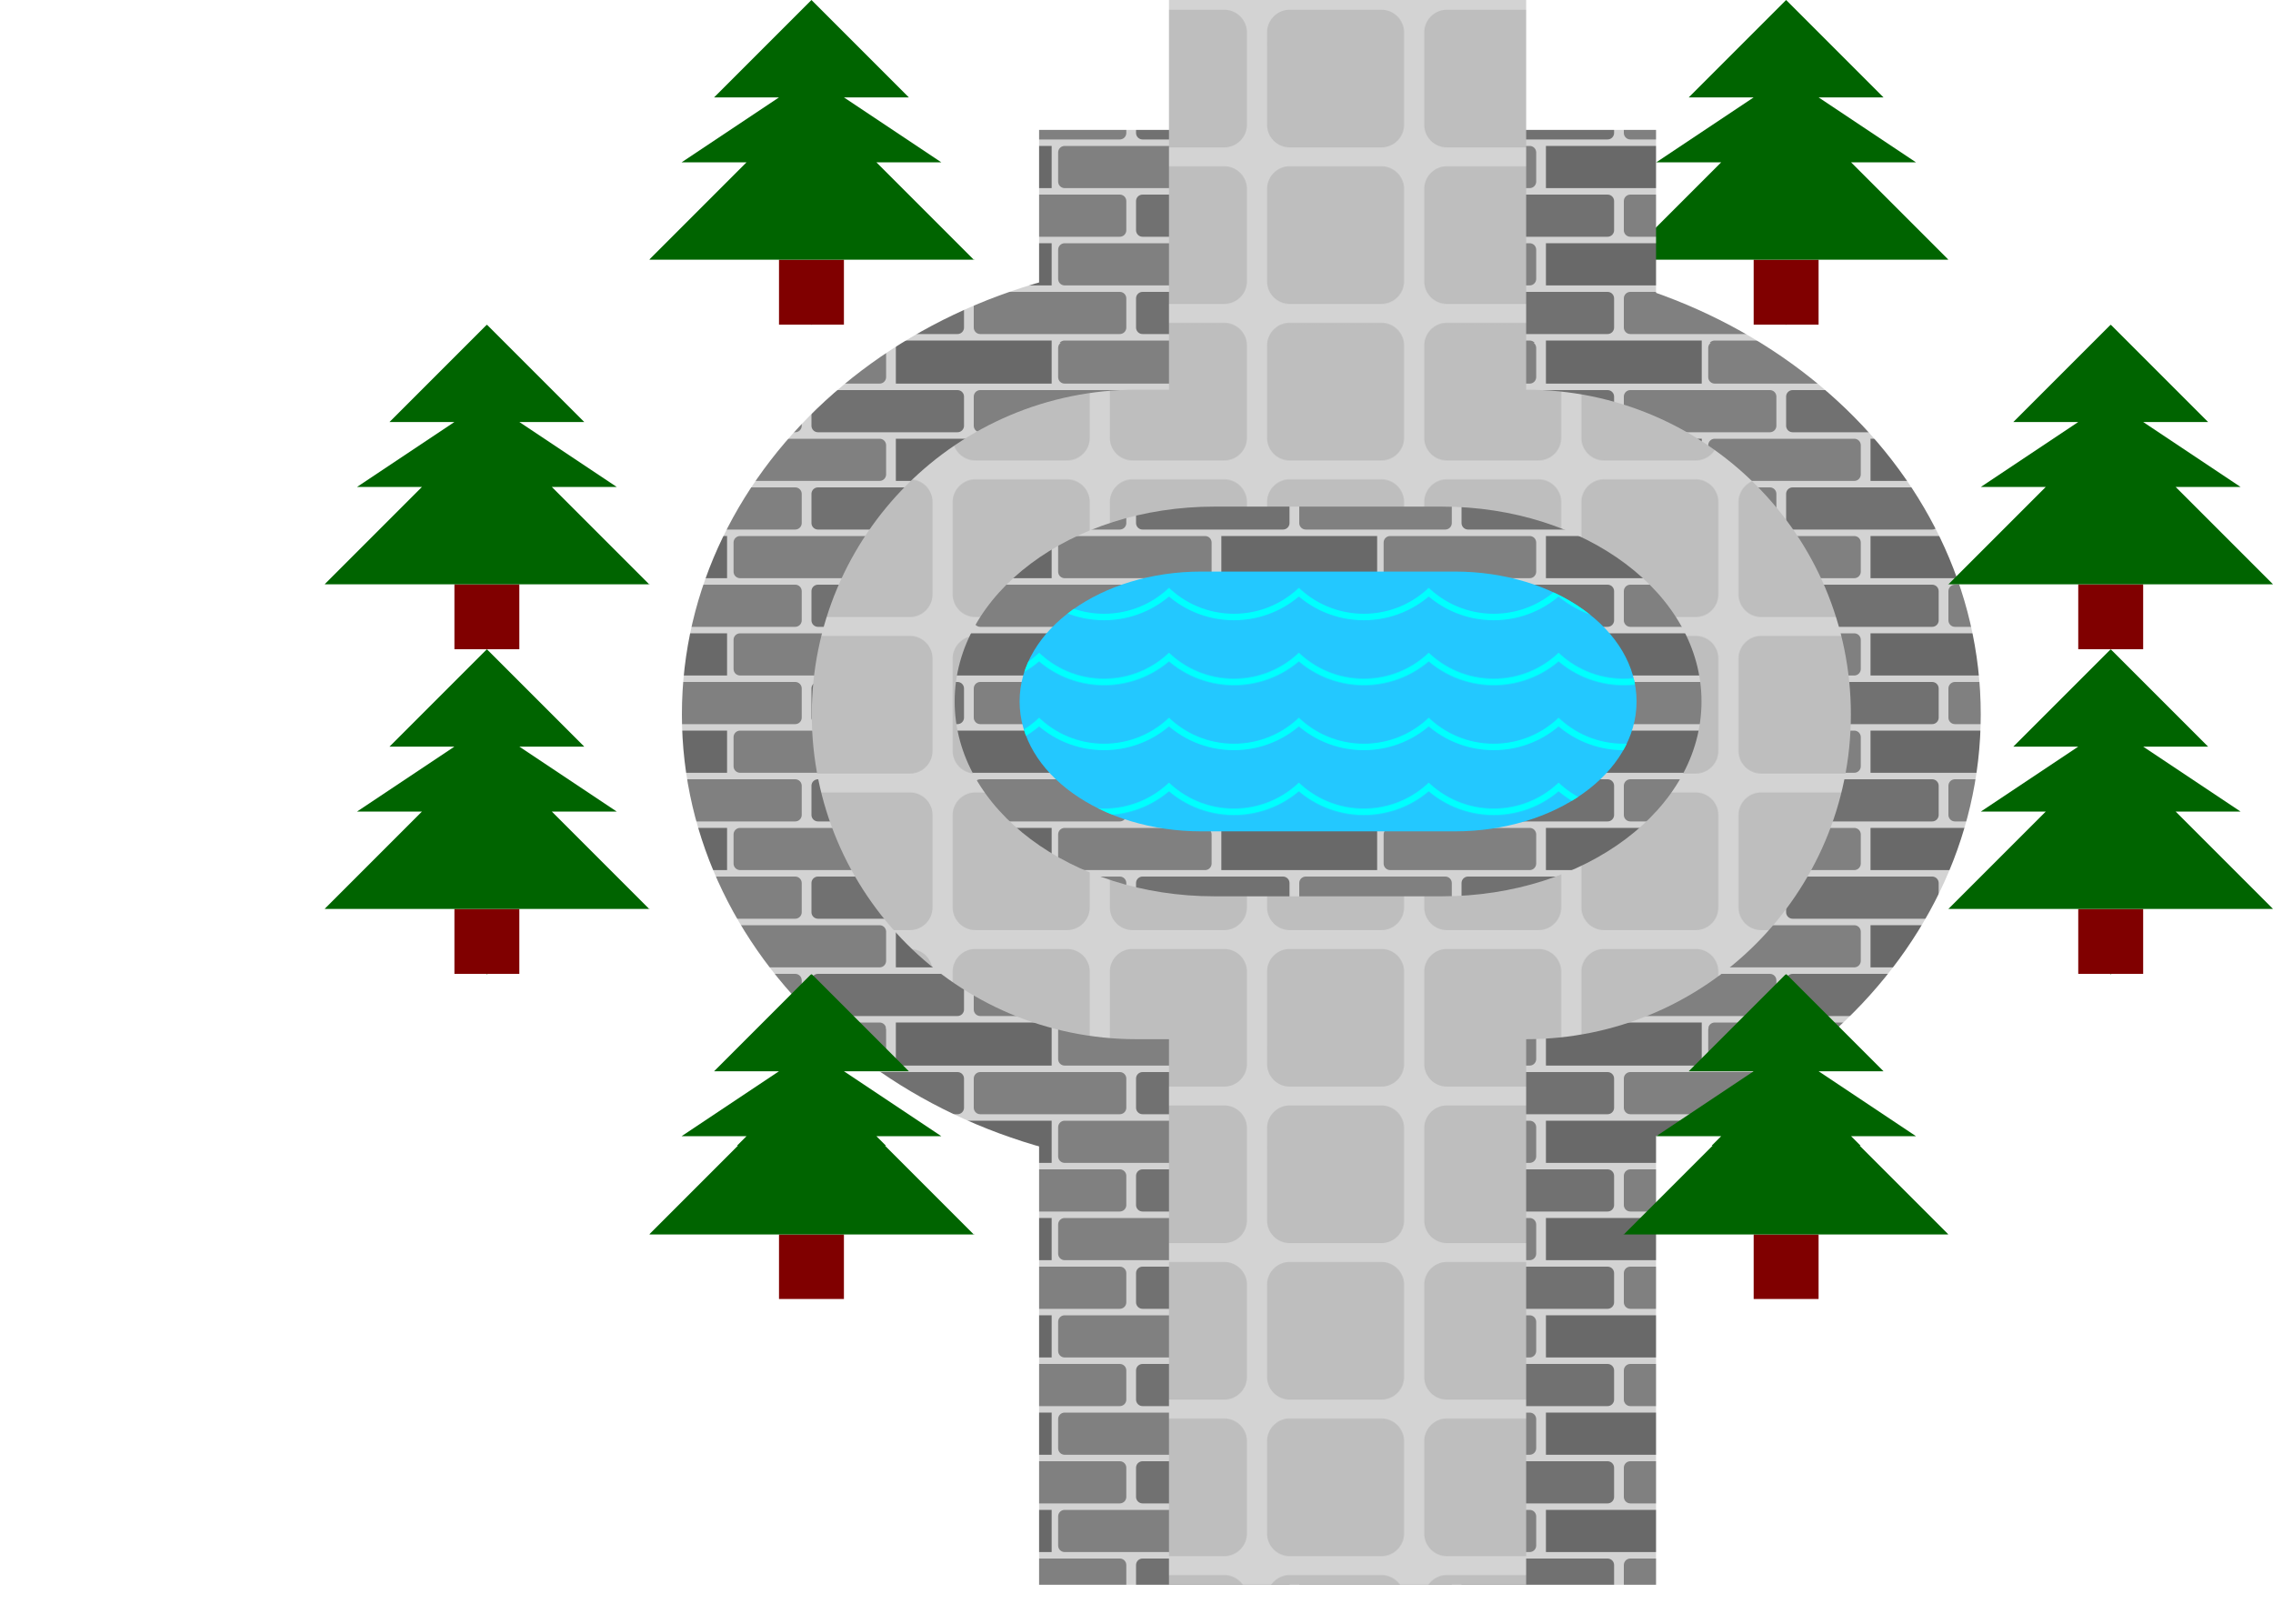
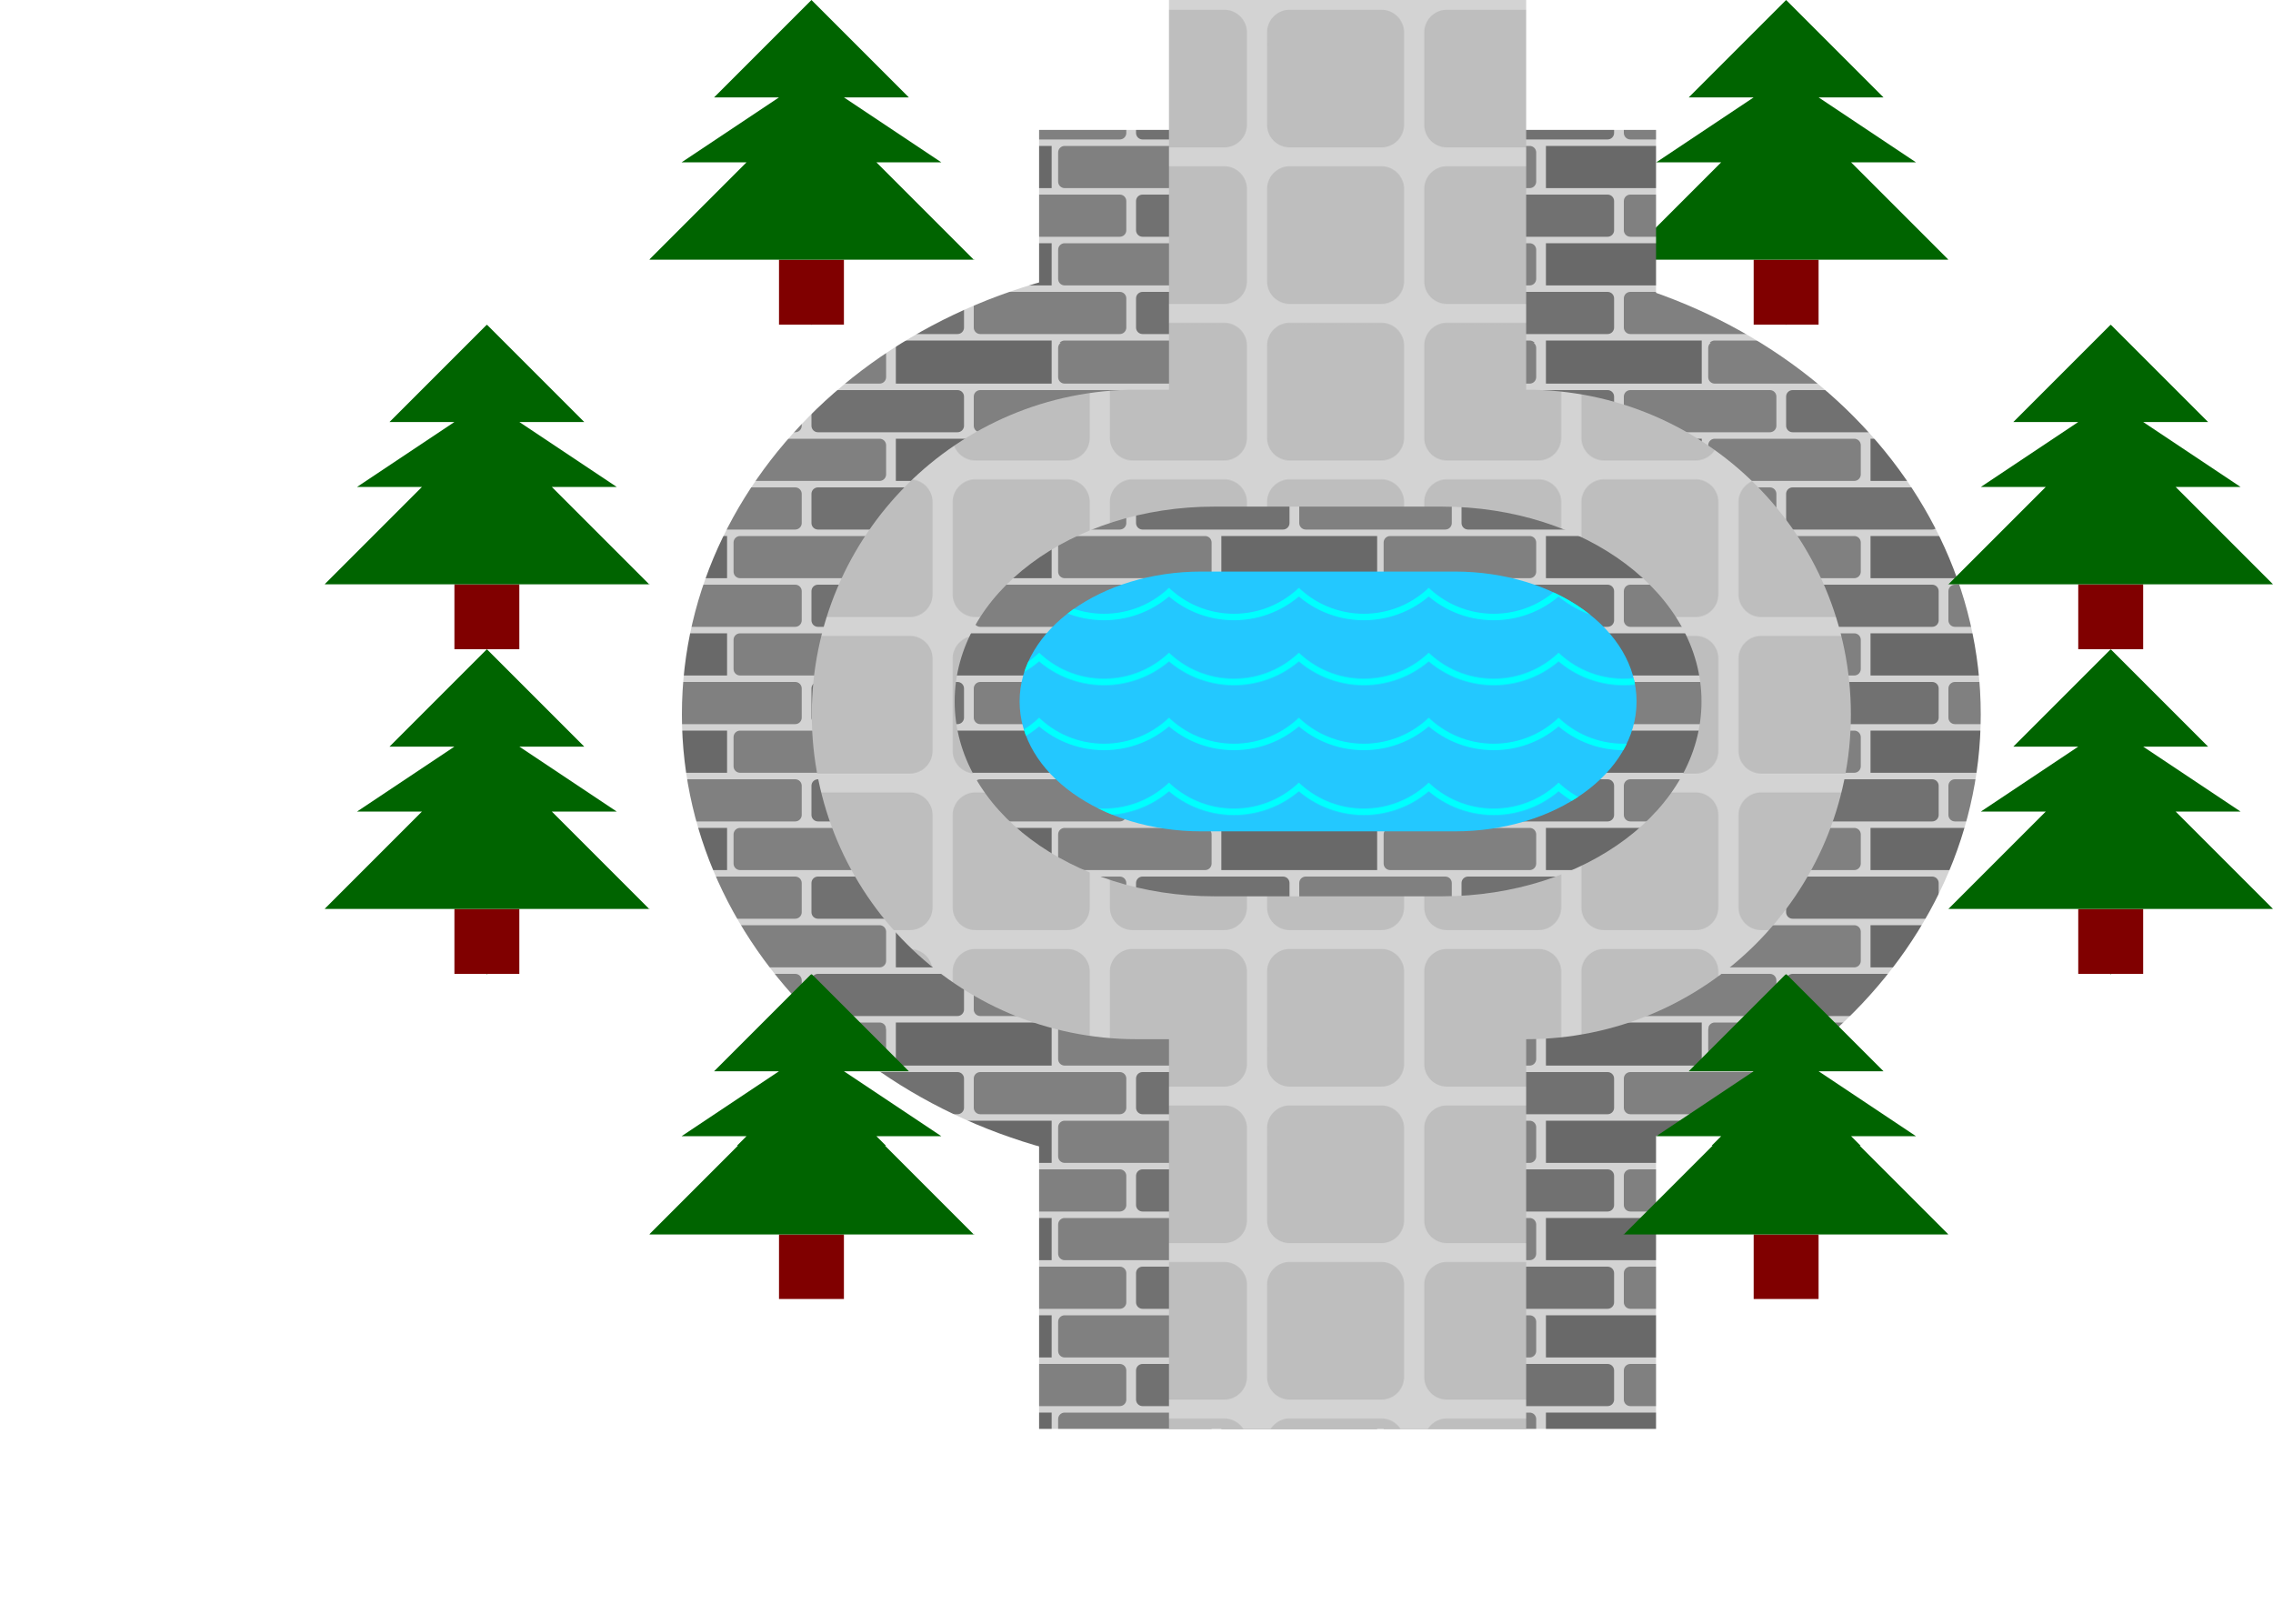
<svg xmlns="http://www.w3.org/2000/svg" width="350" height="250" class="bridge">
  <defs>
    <pattern id="floorPattern" patternUnits="userSpaceOnUse" x="0" y="0" height="24.1" width="24.2">
      <rect width="25" height="25" x="0" y="0" fill="lightgrey" />
      <rect width="24.1" height="24.2" x="0" y="0" rx="5" fill="rgb(190, 190, 190)" stroke="lightgrey" stroke-width="3" />
    </pattern>
    <pattern id="treePattern" patternUnits="userSpaceOnUse" x="0" y="0" height="50" width="50">
      <rect width="10" height="10" x="20" y="40" fill="maroon" />
      <polygon points="25,0 40,15 30,15 45,25 35,25 50,40 0,40 15,25 5,25 20,15 10,15 " style="fill:darkgreen;" />
    </pattern>
    <pattern id="waterPattern" patternUnits="userSpaceOnUse" x="0" y="0" height="10" width="20">
      <circle cx="10" cy="-10" r="15" fill="transparent" stroke="aqua" stroke-width="1" />
    </pattern>
    <pattern id="my4pattern" patternUnits="userSpaceOnUse" x="0" y="0" width="50" height="15">
      <rect width="50" height="15" x="0" y="0" fill="#dcc0c7" />
      <rect width="23.5" height="6.5" x="0" y="0" rx="1" fill="#9d2c4e" />
      <rect width="23.5" height="6.5" x="25" y="0" rx="1" fill="#9c2343" />
      <rect width="12" height="6.5" x="0" y="7.5" fill="#a11d3e" />
      <rect width="23.5" height="6.5" x="13" y="7.5" rx="1" fill="#aa3553" />
      <rect width="12" height="6.5" x="38" y="7.5" fill="#a11d3e" />
    </pattern>
    <pattern id="greyBricks" patternUnits="userSpaceOnUse" x="0" y="0" width="50" height="15">
      <rect width="50" height="15" x="0" y="0" fill="lightgrey" />
      <rect width="23.5" height="6.5" x="0" y="0" rx="1" fill="grey" />
      <rect width="23.5" height="6.5" x="25" y="0" rx="1" fill="#717171" />
      <rect width="12" height="6.5" x="0" y="7.5" fill="dimgrey" />
      <rect width="23.5" height="6.5" x="13" y="7.5" rx="1" fill="#808080" />
      <rect width="12" height="6.5" x="38" y="7.5" fill="dimgrey" />
    </pattern>
    <pattern id="grassPattern" patternUnits="userSpaceOnUse" x="0" y="0" height="50" width="30">
      <line x1="0" y1="0" x2="15" y2="50" style="stroke:darkolivegreen;stroke-width:1" />
      <line x1="15" y1="10" x2="15" y2="50" style="stroke:darkolivegreen;stroke-width:1" />
      <line x1="30" y1="5" x2="15" y2="50" style="stroke:darkslategray;stroke-width:1" />
      <line x1="20" y1="0" x2="31" y2="37" style="stroke:green;stroke-width:1" />
      <line x1="15" y1="0" x2="27.5" y2="45" style="stroke:darkolivegreen;stroke-width:1" />
      <line x1="25" y1="0" x2="35" y2="30" style="stroke:darkslategrey;stroke-width:1" />
    </pattern>
+     <pattern id="pinkBricks" patternUnits="userSpaceOnUse" x="0" y="0" width="50" height="15">
+       <rect width="323" height="580" x="0" y="0" fill="#f9e9f9" />
+       <rect width="23.5" height="6.5" x="0" y="0" rx="1" fill="#ce88c6" />
+       <rect width="23.5" height="6.5" x="25" y="0" rx="1" fill="#cc8fc3" />
+       <rect width="12" height="6.5" x="0" y="7.5" fill="#cb96c1" />
+       <rect width="23.5" height="6.5" x="13" y="7.5" rx="1" fill="#cf8ac6" />
+       <rect width="12" height="6.5" x="38" y="7.5" fill="#cb96c1" />
+     </pattern>
  </defs>
  <rect width="50" height="50" x="100" y="0" fill="url(#treePattern)" />
  <rect width="50" height="50" x="250" y="0" fill="url(#treePattern)" />
-   <rect width="95" height="224" x="160" y="20" fill="url(#greyBricks)" />
+   <rect width="95" height="200" x="160" y="20" fill="url(#greyBricks)" />
  <rect width="200" height="140" x="105" y="40" rx="80" fill="url(#greyBricks)" />
  <rect width="160" height="100" x="125" y="60" rx="50" fill="url(#floorPattern)" />
-   <rect width="55" height="244" x="180" fill="url(#floorPattern)" />
+   <rect width="55" height="220" x="180" fill="url(#floorPattern)" />
  <rect width="50" height="50" x="100" y="150" fill="url(#treePattern)" />
  <rect width="50" height="50" x="250" y="150" fill="url(#treePattern)" />
  <rect width="50" height="50" x="300" y="100" fill="url(#treePattern)" />
  <rect width="50" height="50" x="300" y="50" fill="url(#treePattern)" />
  <rect width="115" height="60" x="147" y="78" rx="40" fill="url(#greyBricks)" />
  <rect width="95" height="40" x="157" y="88" rx="28" fill="#23c8ff" />
  <rect width="95" height="40" x="157" y="88" rx="28" fill="url(#waterPattern" />
  <rect width="50" height="100" x="50" y="50" fill="url(#treePattern)" />
</svg>
